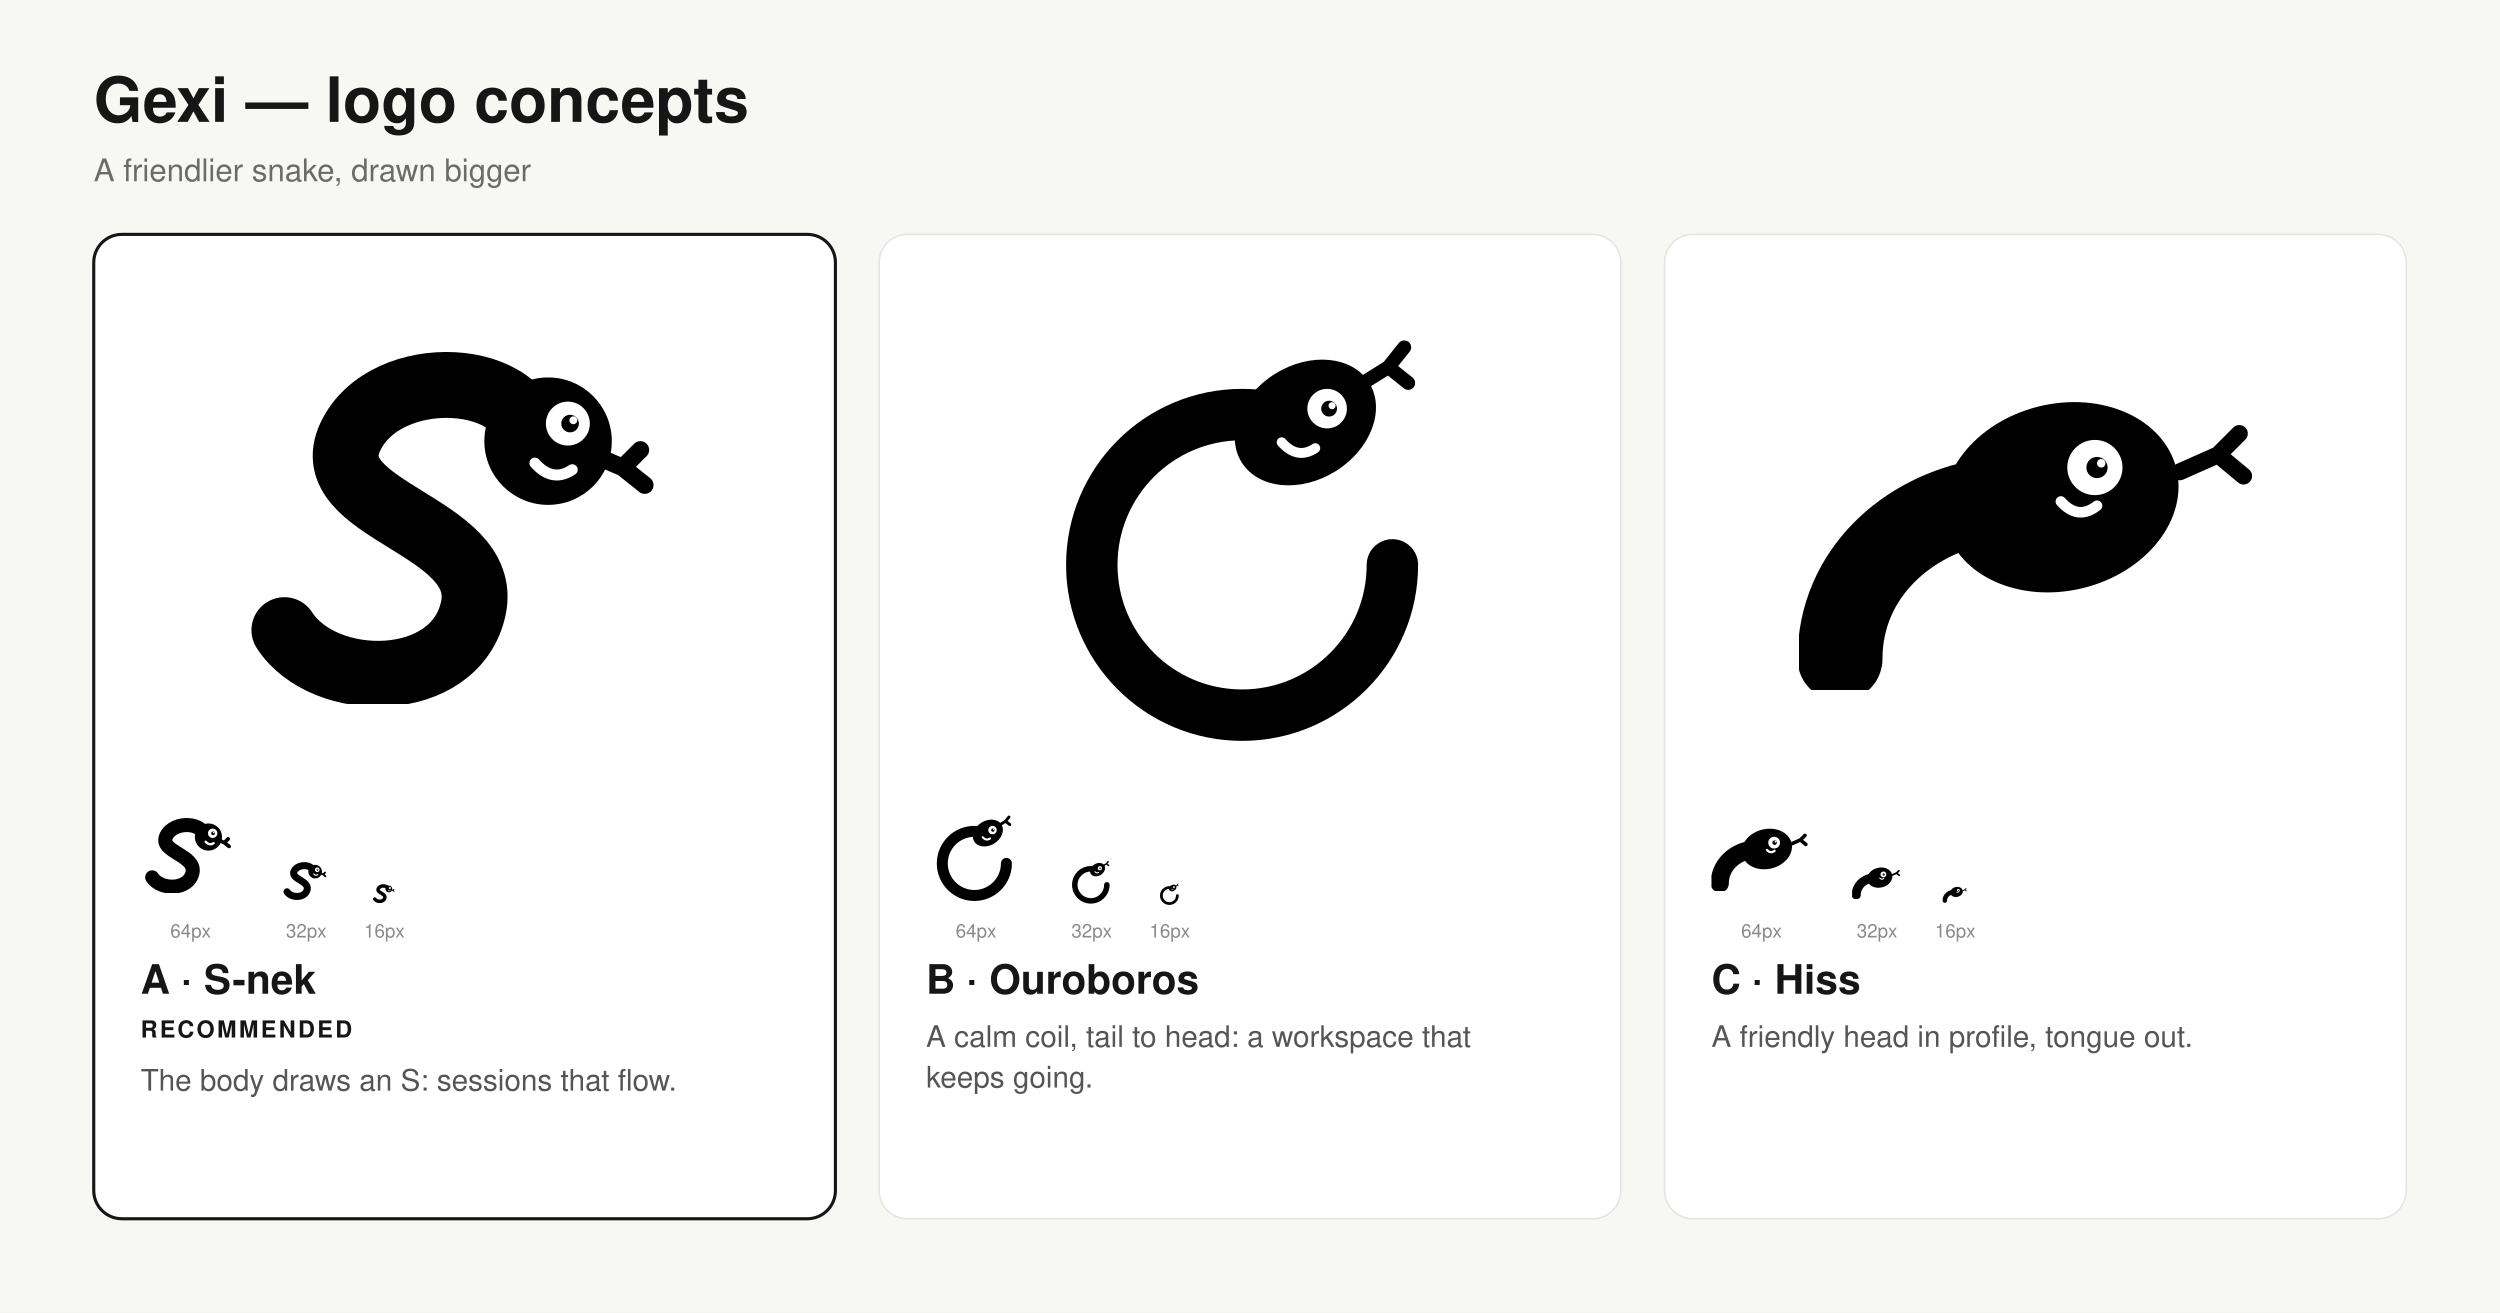
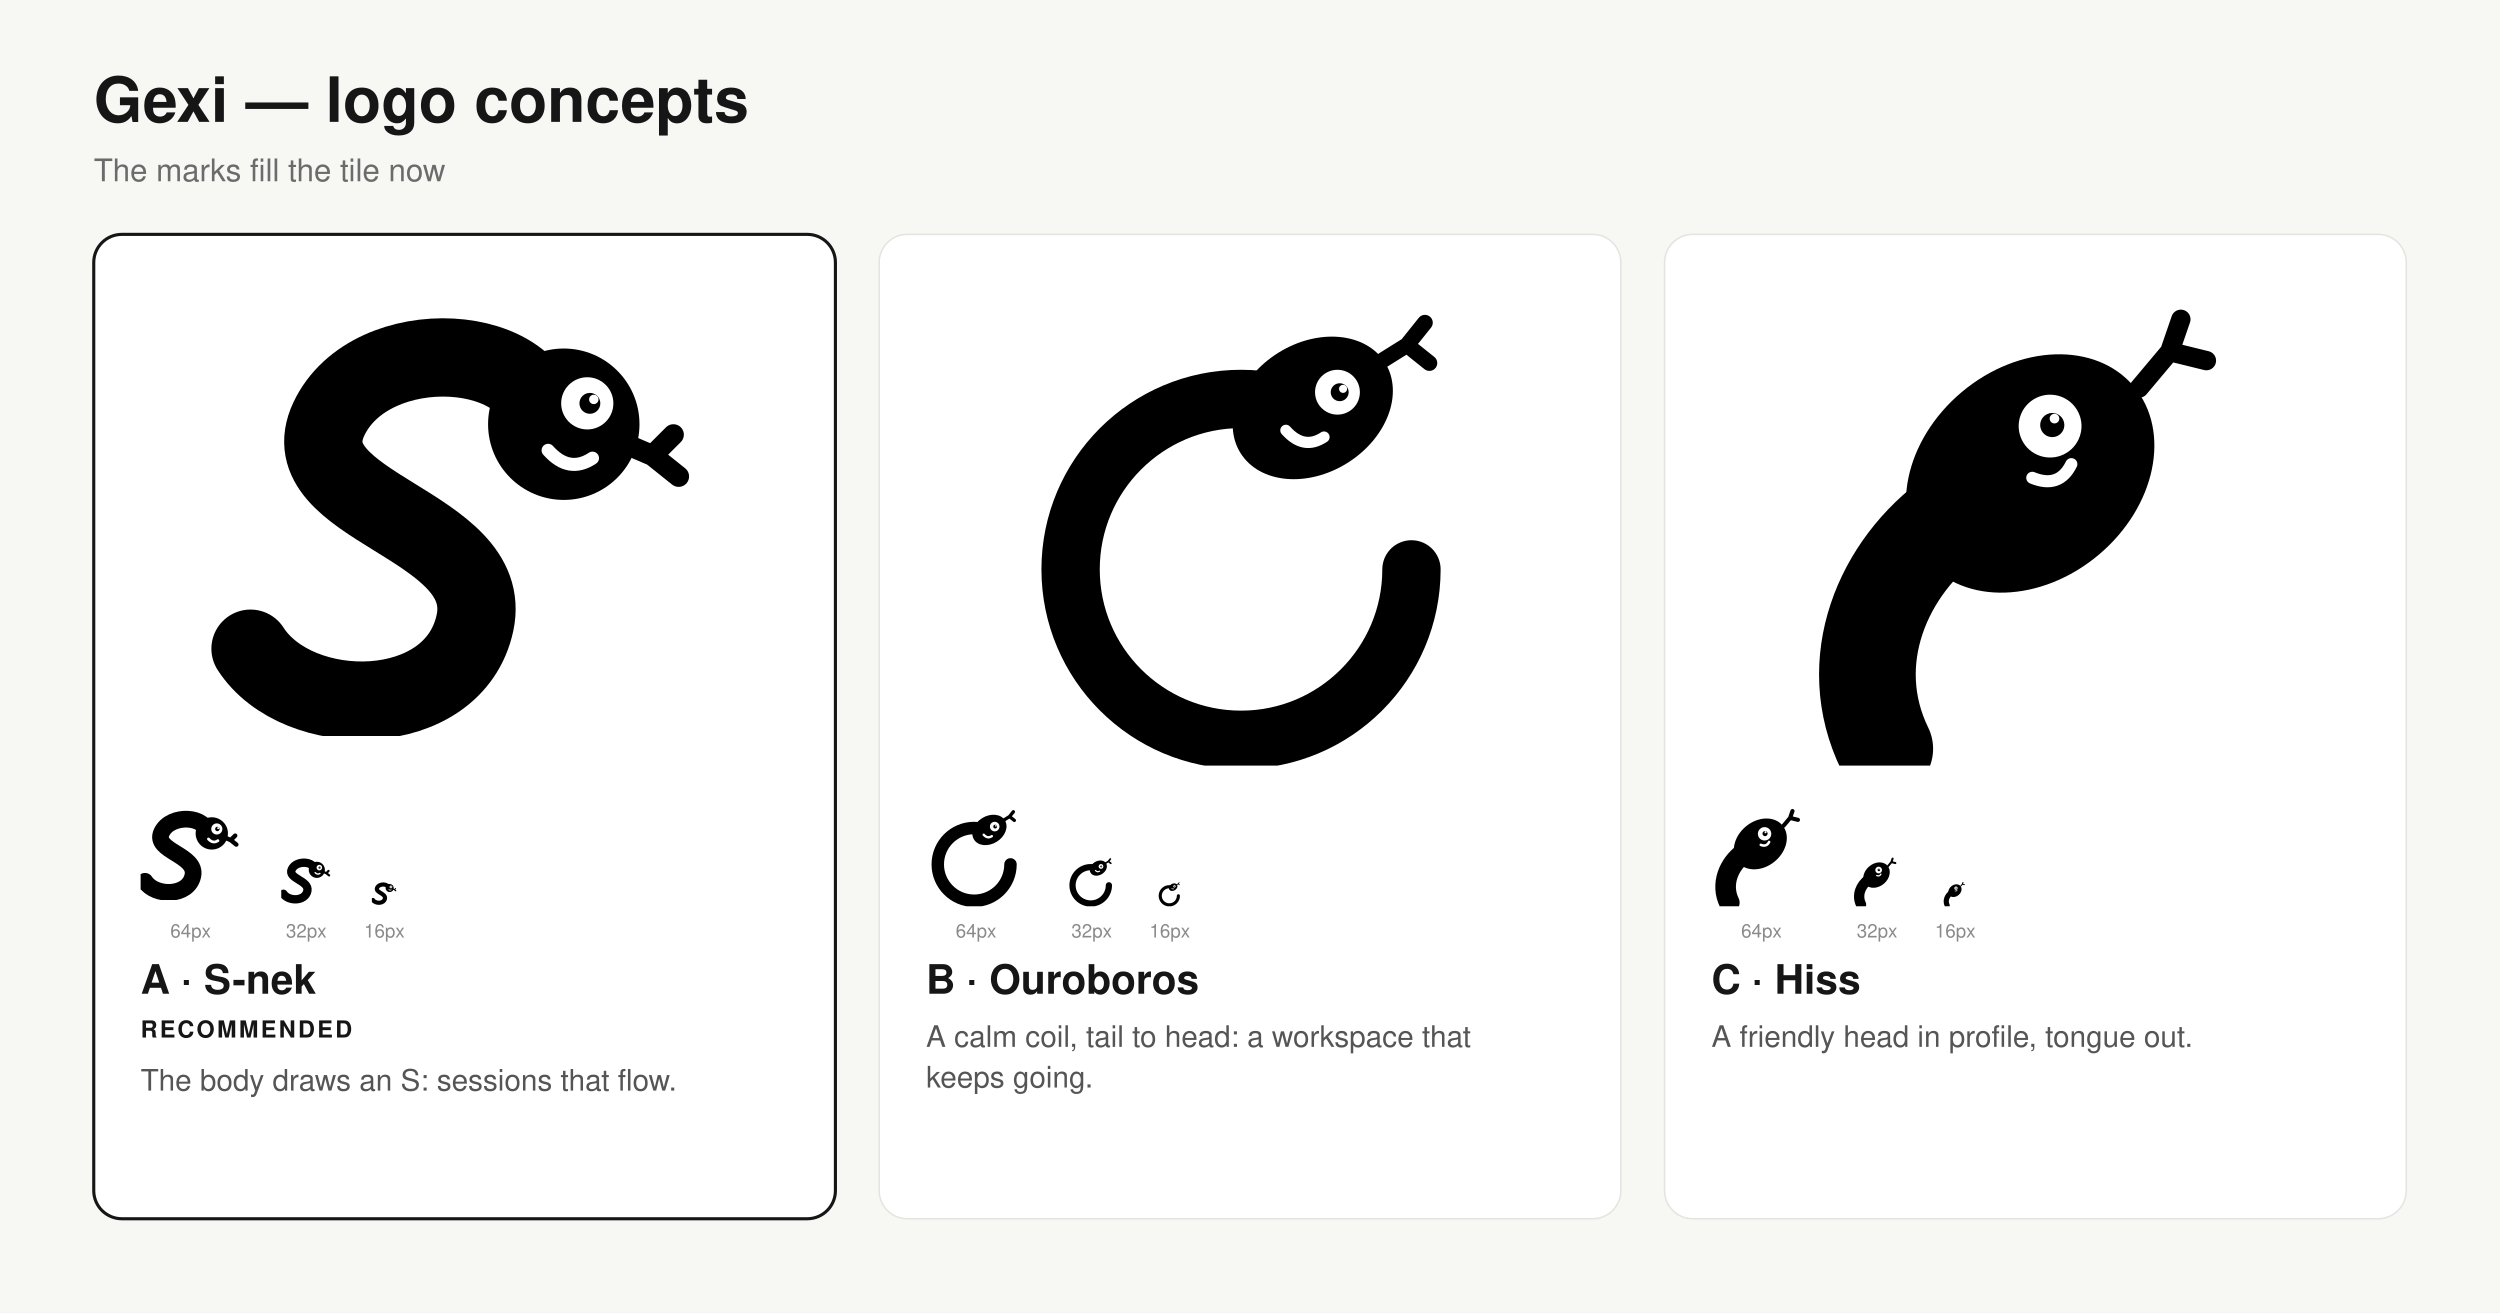
<svg xmlns="http://www.w3.org/2000/svg" width="1600" height="840" viewBox="0 0 1600 840">
  <defs>
    <filter id="grey">
      <feColorMatrix type="saturate" values="0" />
    </filter>
  </defs>
  <rect width="1600" height="840" fill="#f7f7f4" />
  <text x="60" y="78" font-family="system-ui,-apple-system,'Segoe UI',Helvetica,Arial,sans-serif" font-size="40" font-weight="700" fill="#161616">Gexi — logo concepts</text>
-   <text x="60" y="116" font-family="system-ui,-apple-system,'Segoe UI',Helvetica,Arial,sans-serif" font-size="20" fill="#6b6b6b">A friendlier snake, drawn bigger</text>
+   <text x="60" y="116" font-family="system-ui,-apple-system,'Segoe UI',Helvetica,Arial,sans-serif" font-size="20" fill="#6b6b6b">The marks fill the tile now</text>
  <rect x="60" y="150" width="474.667" height="630" rx="18" fill="#fff" stroke="#161616" stroke-width="2" />
  <g filter="url(#grey)">
    <svg viewBox="0 0 256 256" x="90" y="190" width="414.667" height="300" preserveAspectRatio="xMidYMid meet">
-       <g transform="translate(128 128) scale(1.2) translate(-128 -128)">
-         <g transform="translate(-28 15)">
-           <path d="M186 74 C 186 40, 120 36, 104 70 C 88 104, 168 110, 160 148 C 152 186, 92 186, 74 158" fill="none" stroke="#000000" stroke-width="30" stroke-linecap="round" />
-           <circle cx="194" cy="72" r="29" fill="#000000" />
-           <circle cx="203" cy="64" r="10" fill="#ffffff" />
-           <circle cx="204" cy="64" r="4" fill="#000000" />
-           <circle cx="205.5" cy="62.5" r="1.8" fill="#ffffff" />
-           <path d="M188 82 Q 196 91 205 85" fill="none" stroke="#ffffff" stroke-width="5" stroke-linecap="round" />
-           <path d="M214 78 L 228 84 M 228 84 L 236 76 M 228 84 L 238 92" fill="none" stroke="#000000" stroke-width="8" stroke-linecap="round" />
+       <g transform="translate(128 128) scale(1.08) translate(-128 -128)">
+         <g transform="translate(128 128) scale(1.10) translate(-128 -128)">
+           <g transform="translate(128 128) scale(1.2) translate(-128 -128)">
+             <g transform="translate(-28 15)">
+               <path d="M186 74 C 186 40, 120 36, 104 70 C 88 104, 168 110, 160 148 C 152 186, 92 186, 74 158" fill="none" stroke="#000000" stroke-width="30" stroke-linecap="round" />
+               <circle cx="194" cy="72" r="29" fill="#000000" />
+               <circle cx="203" cy="64" r="10" fill="#ffffff" />
+               <circle cx="204" cy="64" r="4" fill="#000000" />
+               <circle cx="205.5" cy="62.5" r="1.8" fill="#ffffff" />
+               <path d="M188 82 Q 196 91 205 85" fill="none" stroke="#ffffff" stroke-width="5" stroke-linecap="round" />
+               <path d="M214 78 L 228 84 M 228 84 L 236 76 M 228 84 L 238 92" fill="none" stroke="#000000" stroke-width="8" stroke-linecap="round" />
+             </g>
+           </g>
        </g>
      </g>
    </svg>
  </g>
  <g filter="url(#grey)">
    <svg viewBox="0 0 256 256" x="90" y="516" width="64" height="64" preserveAspectRatio="xMidYMid meet">
-       <g transform="translate(128 128) scale(1.2) translate(-128 -128)">
-         <g transform="translate(-28 15)">
-           <path d="M186 74 C 186 40, 120 36, 104 70 C 88 104, 168 110, 160 148 C 152 186, 92 186, 74 158" fill="none" stroke="#000000" stroke-width="30" stroke-linecap="round" />
-           <circle cx="194" cy="72" r="29" fill="#000000" />
-           <circle cx="203" cy="64" r="10" fill="#ffffff" />
-           <circle cx="204" cy="64" r="4" fill="#000000" />
-           <circle cx="205.5" cy="62.5" r="1.8" fill="#ffffff" />
-           <path d="M188 82 Q 196 91 205 85" fill="none" stroke="#ffffff" stroke-width="5" stroke-linecap="round" />
-           <path d="M214 78 L 228 84 M 228 84 L 236 76 M 228 84 L 238 92" fill="none" stroke="#000000" stroke-width="8" stroke-linecap="round" />
+       <g transform="translate(128 128) scale(1.08) translate(-128 -128)">
+         <g transform="translate(128 128) scale(1.10) translate(-128 -128)">
+           <g transform="translate(128 128) scale(1.2) translate(-128 -128)">
+             <g transform="translate(-28 15)">
+               <path d="M186 74 C 186 40, 120 36, 104 70 C 88 104, 168 110, 160 148 C 152 186, 92 186, 74 158" fill="none" stroke="#000000" stroke-width="30" stroke-linecap="round" />
+               <circle cx="194" cy="72" r="29" fill="#000000" />
+               <circle cx="203" cy="64" r="10" fill="#ffffff" />
+               <circle cx="204" cy="64" r="4" fill="#000000" />
+               <circle cx="205.5" cy="62.5" r="1.8" fill="#ffffff" />
+               <path d="M188 82 Q 196 91 205 85" fill="none" stroke="#ffffff" stroke-width="5" stroke-linecap="round" />
+               <path d="M214 78 L 228 84 M 228 84 L 236 76 M 228 84 L 238 92" fill="none" stroke="#000000" stroke-width="8" stroke-linecap="round" />
+             </g>
+           </g>
        </g>
      </g>
    </svg>
  </g>
  <text x="122" y="600" font-family="system-ui,-apple-system,'Segoe UI',Helvetica,Arial,sans-serif" font-size="12" fill="#8a8a8a" text-anchor="middle">64px</text>
  <g filter="url(#grey)">
    <svg viewBox="0 0 256 256" x="180" y="548" width="32" height="32" preserveAspectRatio="xMidYMid meet">
-       <g transform="translate(128 128) scale(1.2) translate(-128 -128)">
-         <g transform="translate(-28 15)">
-           <path d="M186 74 C 186 40, 120 36, 104 70 C 88 104, 168 110, 160 148 C 152 186, 92 186, 74 158" fill="none" stroke="#000000" stroke-width="30" stroke-linecap="round" />
-           <circle cx="194" cy="72" r="29" fill="#000000" />
-           <circle cx="203" cy="64" r="10" fill="#ffffff" />
-           <circle cx="204" cy="64" r="4" fill="#000000" />
-           <circle cx="205.5" cy="62.5" r="1.8" fill="#ffffff" />
-           <path d="M188 82 Q 196 91 205 85" fill="none" stroke="#ffffff" stroke-width="5" stroke-linecap="round" />
-           <path d="M214 78 L 228 84 M 228 84 L 236 76 M 228 84 L 238 92" fill="none" stroke="#000000" stroke-width="8" stroke-linecap="round" />
+       <g transform="translate(128 128) scale(1.08) translate(-128 -128)">
+         <g transform="translate(128 128) scale(1.10) translate(-128 -128)">
+           <g transform="translate(128 128) scale(1.2) translate(-128 -128)">
+             <g transform="translate(-28 15)">
+               <path d="M186 74 C 186 40, 120 36, 104 70 C 88 104, 168 110, 160 148 C 152 186, 92 186, 74 158" fill="none" stroke="#000000" stroke-width="30" stroke-linecap="round" />
+               <circle cx="194" cy="72" r="29" fill="#000000" />
+               <circle cx="203" cy="64" r="10" fill="#ffffff" />
+               <circle cx="204" cy="64" r="4" fill="#000000" />
+               <circle cx="205.5" cy="62.5" r="1.8" fill="#ffffff" />
+               <path d="M188 82 Q 196 91 205 85" fill="none" stroke="#ffffff" stroke-width="5" stroke-linecap="round" />
+               <path d="M214 78 L 228 84 M 228 84 L 236 76 M 228 84 L 238 92" fill="none" stroke="#000000" stroke-width="8" stroke-linecap="round" />
+             </g>
+           </g>
        </g>
      </g>
    </svg>
  </g>
  <text x="196" y="600" font-family="system-ui,-apple-system,'Segoe UI',Helvetica,Arial,sans-serif" font-size="12" fill="#8a8a8a" text-anchor="middle">32px</text>
  <g filter="url(#grey)">
    <svg viewBox="0 0 256 256" x="238" y="564" width="16" height="16" preserveAspectRatio="xMidYMid meet">
-       <g transform="translate(128 128) scale(1.2) translate(-128 -128)">
-         <g transform="translate(-28 15)">
-           <path d="M186 74 C 186 40, 120 36, 104 70 C 88 104, 168 110, 160 148 C 152 186, 92 186, 74 158" fill="none" stroke="#000000" stroke-width="30" stroke-linecap="round" />
-           <circle cx="194" cy="72" r="29" fill="#000000" />
-           <circle cx="203" cy="64" r="10" fill="#ffffff" />
-           <circle cx="204" cy="64" r="4" fill="#000000" />
-           <circle cx="205.5" cy="62.5" r="1.8" fill="#ffffff" />
-           <path d="M188 82 Q 196 91 205 85" fill="none" stroke="#ffffff" stroke-width="5" stroke-linecap="round" />
-           <path d="M214 78 L 228 84 M 228 84 L 236 76 M 228 84 L 238 92" fill="none" stroke="#000000" stroke-width="8" stroke-linecap="round" />
+       <g transform="translate(128 128) scale(1.08) translate(-128 -128)">
+         <g transform="translate(128 128) scale(1.10) translate(-128 -128)">
+           <g transform="translate(128 128) scale(1.2) translate(-128 -128)">
+             <g transform="translate(-28 15)">
+               <path d="M186 74 C 186 40, 120 36, 104 70 C 88 104, 168 110, 160 148 C 152 186, 92 186, 74 158" fill="none" stroke="#000000" stroke-width="30" stroke-linecap="round" />
+               <circle cx="194" cy="72" r="29" fill="#000000" />
+               <circle cx="203" cy="64" r="10" fill="#ffffff" />
+               <circle cx="204" cy="64" r="4" fill="#000000" />
+               <circle cx="205.5" cy="62.5" r="1.8" fill="#ffffff" />
+               <path d="M188 82 Q 196 91 205 85" fill="none" stroke="#ffffff" stroke-width="5" stroke-linecap="round" />
+               <path d="M214 78 L 228 84 M 228 84 L 236 76 M 228 84 L 238 92" fill="none" stroke="#000000" stroke-width="8" stroke-linecap="round" />
+             </g>
+           </g>
        </g>
      </g>
    </svg>
  </g>
  <text x="246" y="600" font-family="system-ui,-apple-system,'Segoe UI',Helvetica,Arial,sans-serif" font-size="12" fill="#8a8a8a" text-anchor="middle">16px</text>
  <text x="90.0" y="636" font-family="system-ui,-apple-system,'Segoe UI',Helvetica,Arial,sans-serif" font-size="26" font-weight="700" fill="#161616">A · S-nek</text>
  <text x="90.0" y="664" font-family="system-ui,-apple-system,'Segoe UI',Helvetica,Arial,sans-serif" font-size="15" font-weight="700" fill="#161616" letter-spacing="1.5">RECOMMENDED</text>
  <text x="90.0" y="698" font-family="system-ui,-apple-system,'Segoe UI',Helvetica,Arial,sans-serif" font-size="19" fill="#555">The body draws an S: sessions that flow.</text>
  <rect x="562.667" y="150" width="474.667" height="630" rx="18" fill="#fff" stroke="#e4e4e0" stroke-width="1" />
  <g filter="url(#grey)">
    <svg viewBox="0 0 256 256" x="592.667" y="190" width="414.667" height="300" preserveAspectRatio="xMidYMid meet">
      <g transform="translate(128 128) scale(1.08) translate(-128 -128)">
-         <g transform="translate(-4 11)">
-           <circle cx="128" cy="134" r="76" fill="none" stroke="#000000" stroke-width="26" stroke-dasharray="392 86" stroke-linecap="round" />
-           <ellipse cx="160" cy="62" rx="38" ry="29" transform="rotate(-32 160 62)" fill="#000000" />
-           <circle cx="171" cy="55" r="10" fill="#ffffff" />
-           <circle cx="172" cy="55" r="4" fill="#000000" />
-           <circle cx="173.5" cy="53.5" r="1.8" fill="#ffffff" />
-           <path d="M148 72 Q 156 81 165 75" fill="none" stroke="#ffffff" stroke-width="5" stroke-linecap="round" />
-           <path d="M186 44 L 202 34 M 202 34 L 210 24 M 202 34 L 212 42" fill="none" stroke="#000000" stroke-width="7" stroke-linecap="round" />
+         <g transform="translate(128 128) scale(1.05) translate(-128 -128)">
+           <g transform="translate(128 128) scale(1.08) translate(-128 -128)">
+             <g transform="translate(-4 11)">
+               <circle cx="128" cy="134" r="76" fill="none" stroke="#000000" stroke-width="26" stroke-dasharray="392 86" stroke-linecap="round" />
+               <ellipse cx="160" cy="62" rx="38" ry="29" transform="rotate(-32 160 62)" fill="#000000" />
+               <circle cx="171" cy="55" r="10" fill="#ffffff" />
+               <circle cx="172" cy="55" r="4" fill="#000000" />
+               <circle cx="173.5" cy="53.5" r="1.8" fill="#ffffff" />
+               <path d="M148 72 Q 156 81 165 75" fill="none" stroke="#ffffff" stroke-width="5" stroke-linecap="round" />
+               <path d="M186 44 L 202 34 M 202 34 L 210 24 M 202 34 L 212 42" fill="none" stroke="#000000" stroke-width="7" stroke-linecap="round" />
+             </g>
+           </g>
        </g>
      </g>
    </svg>
  </g>
  <g filter="url(#grey)">
    <svg viewBox="0 0 256 256" x="592.667" y="516" width="64" height="64" preserveAspectRatio="xMidYMid meet">
      <g transform="translate(128 128) scale(1.08) translate(-128 -128)">
-         <g transform="translate(-4 11)">
-           <circle cx="128" cy="134" r="76" fill="none" stroke="#000000" stroke-width="26" stroke-dasharray="392 86" stroke-linecap="round" />
-           <ellipse cx="160" cy="62" rx="38" ry="29" transform="rotate(-32 160 62)" fill="#000000" />
-           <circle cx="171" cy="55" r="10" fill="#ffffff" />
-           <circle cx="172" cy="55" r="4" fill="#000000" />
-           <circle cx="173.5" cy="53.5" r="1.8" fill="#ffffff" />
-           <path d="M148 72 Q 156 81 165 75" fill="none" stroke="#ffffff" stroke-width="5" stroke-linecap="round" />
-           <path d="M186 44 L 202 34 M 202 34 L 210 24 M 202 34 L 212 42" fill="none" stroke="#000000" stroke-width="7" stroke-linecap="round" />
+         <g transform="translate(128 128) scale(1.05) translate(-128 -128)">
+           <g transform="translate(128 128) scale(1.08) translate(-128 -128)">
+             <g transform="translate(-4 11)">
+               <circle cx="128" cy="134" r="76" fill="none" stroke="#000000" stroke-width="26" stroke-dasharray="392 86" stroke-linecap="round" />
+               <ellipse cx="160" cy="62" rx="38" ry="29" transform="rotate(-32 160 62)" fill="#000000" />
+               <circle cx="171" cy="55" r="10" fill="#ffffff" />
+               <circle cx="172" cy="55" r="4" fill="#000000" />
+               <circle cx="173.5" cy="53.5" r="1.8" fill="#ffffff" />
+               <path d="M148 72 Q 156 81 165 75" fill="none" stroke="#ffffff" stroke-width="5" stroke-linecap="round" />
+               <path d="M186 44 L 202 34 M 202 34 L 210 24 M 202 34 L 212 42" fill="none" stroke="#000000" stroke-width="7" stroke-linecap="round" />
+             </g>
+           </g>
        </g>
      </g>
    </svg>
  </g>
  <text x="624.667" y="600" font-family="system-ui,-apple-system,'Segoe UI',Helvetica,Arial,sans-serif" font-size="12" fill="#8a8a8a" text-anchor="middle">64px</text>
  <g filter="url(#grey)">
    <svg viewBox="0 0 256 256" x="682.667" y="548" width="32" height="32" preserveAspectRatio="xMidYMid meet">
      <g transform="translate(128 128) scale(1.08) translate(-128 -128)">
-         <g transform="translate(-4 11)">
-           <circle cx="128" cy="134" r="76" fill="none" stroke="#000000" stroke-width="26" stroke-dasharray="392 86" stroke-linecap="round" />
-           <ellipse cx="160" cy="62" rx="38" ry="29" transform="rotate(-32 160 62)" fill="#000000" />
-           <circle cx="171" cy="55" r="10" fill="#ffffff" />
-           <circle cx="172" cy="55" r="4" fill="#000000" />
-           <circle cx="173.5" cy="53.5" r="1.8" fill="#ffffff" />
-           <path d="M148 72 Q 156 81 165 75" fill="none" stroke="#ffffff" stroke-width="5" stroke-linecap="round" />
-           <path d="M186 44 L 202 34 M 202 34 L 210 24 M 202 34 L 212 42" fill="none" stroke="#000000" stroke-width="7" stroke-linecap="round" />
+         <g transform="translate(128 128) scale(1.05) translate(-128 -128)">
+           <g transform="translate(128 128) scale(1.08) translate(-128 -128)">
+             <g transform="translate(-4 11)">
+               <circle cx="128" cy="134" r="76" fill="none" stroke="#000000" stroke-width="26" stroke-dasharray="392 86" stroke-linecap="round" />
+               <ellipse cx="160" cy="62" rx="38" ry="29" transform="rotate(-32 160 62)" fill="#000000" />
+               <circle cx="171" cy="55" r="10" fill="#ffffff" />
+               <circle cx="172" cy="55" r="4" fill="#000000" />
+               <circle cx="173.5" cy="53.5" r="1.8" fill="#ffffff" />
+               <path d="M148 72 Q 156 81 165 75" fill="none" stroke="#ffffff" stroke-width="5" stroke-linecap="round" />
+               <path d="M186 44 L 202 34 M 202 34 L 210 24 M 202 34 L 212 42" fill="none" stroke="#000000" stroke-width="7" stroke-linecap="round" />
+             </g>
+           </g>
        </g>
      </g>
    </svg>
  </g>
  <text x="698.667" y="600" font-family="system-ui,-apple-system,'Segoe UI',Helvetica,Arial,sans-serif" font-size="12" fill="#8a8a8a" text-anchor="middle">32px</text>
  <g filter="url(#grey)">
    <svg viewBox="0 0 256 256" x="740.667" y="564" width="16" height="16" preserveAspectRatio="xMidYMid meet">
      <g transform="translate(128 128) scale(1.08) translate(-128 -128)">
-         <g transform="translate(-4 11)">
-           <circle cx="128" cy="134" r="76" fill="none" stroke="#000000" stroke-width="26" stroke-dasharray="392 86" stroke-linecap="round" />
-           <ellipse cx="160" cy="62" rx="38" ry="29" transform="rotate(-32 160 62)" fill="#000000" />
-           <circle cx="171" cy="55" r="10" fill="#ffffff" />
-           <circle cx="172" cy="55" r="4" fill="#000000" />
-           <circle cx="173.5" cy="53.5" r="1.8" fill="#ffffff" />
-           <path d="M148 72 Q 156 81 165 75" fill="none" stroke="#ffffff" stroke-width="5" stroke-linecap="round" />
-           <path d="M186 44 L 202 34 M 202 34 L 210 24 M 202 34 L 212 42" fill="none" stroke="#000000" stroke-width="7" stroke-linecap="round" />
+         <g transform="translate(128 128) scale(1.05) translate(-128 -128)">
+           <g transform="translate(128 128) scale(1.08) translate(-128 -128)">
+             <g transform="translate(-4 11)">
+               <circle cx="128" cy="134" r="76" fill="none" stroke="#000000" stroke-width="26" stroke-dasharray="392 86" stroke-linecap="round" />
+               <ellipse cx="160" cy="62" rx="38" ry="29" transform="rotate(-32 160 62)" fill="#000000" />
+               <circle cx="171" cy="55" r="10" fill="#ffffff" />
+               <circle cx="172" cy="55" r="4" fill="#000000" />
+               <circle cx="173.5" cy="53.5" r="1.8" fill="#ffffff" />
+               <path d="M148 72 Q 156 81 165 75" fill="none" stroke="#ffffff" stroke-width="5" stroke-linecap="round" />
+               <path d="M186 44 L 202 34 M 202 34 L 210 24 M 202 34 L 212 42" fill="none" stroke="#000000" stroke-width="7" stroke-linecap="round" />
+             </g>
+           </g>
        </g>
      </g>
    </svg>
  </g>
  <text x="748.667" y="600" font-family="system-ui,-apple-system,'Segoe UI',Helvetica,Arial,sans-serif" font-size="12" fill="#8a8a8a" text-anchor="middle">16px</text>
  <text x="592.667" y="636" font-family="system-ui,-apple-system,'Segoe UI',Helvetica,Arial,sans-serif" font-size="26" font-weight="700" fill="#161616">B · Ouroboros</text>
  <text x="592.667" y="670" font-family="system-ui,-apple-system,'Segoe UI',Helvetica,Arial,sans-serif" font-size="19" fill="#555">A calm coil, tail to head: a workspace that</text>
  <text x="592.667" y="696" font-family="system-ui,-apple-system,'Segoe UI',Helvetica,Arial,sans-serif" font-size="19" fill="#555">keeps going.</text>
  <rect x="1065.33" y="150" width="474.667" height="630" rx="18" fill="#fff" stroke="#e4e4e0" stroke-width="1" />
  <g filter="url(#grey)">
    <svg viewBox="0 0 256 256" x="1095.33" y="190" width="414.667" height="300" preserveAspectRatio="xMidYMid meet">
-       <g transform="translate(128 128) scale(1.16) translate(-128 -128)">
-         <g transform="translate(0 8)">
+       <g transform="translate(-9 -8)">
+         <g transform="translate(128 128) rotate(-26) scale(1.32) translate(-128 -118)">
          <path d="M36 180 C 36 140, 68 112, 104 106" fill="none" stroke="#000000" stroke-width="40" stroke-linecap="round" />
          <ellipse cx="140" cy="104" rx="56" ry="44" transform="rotate(-14 140 104)" fill="#000000" />
          <circle cx="156" cy="90" r="13" fill="#ffffff" />
          <circle cx="157" cy="90" r="5" fill="#000000" />
          <circle cx="159" cy="88" r="2" fill="#ffffff" />
          <path d="M140 106 Q 148 115 157 108" fill="none" stroke="#ffffff" stroke-width="5" stroke-linecap="round" />
          <path d="M196 92 L 214 84 M 214 84 L 224 74 M 214 84 L 226 94" fill="none" stroke="#000000" stroke-width="8" stroke-linecap="round" />
        </g>
      </g>
    </svg>
  </g>
  <g filter="url(#grey)">
    <svg viewBox="0 0 256 256" x="1095.33" y="516" width="64" height="64" preserveAspectRatio="xMidYMid meet">
-       <g transform="translate(128 128) scale(1.16) translate(-128 -128)">
-         <g transform="translate(0 8)">
+       <g transform="translate(-9 -8)">
+         <g transform="translate(128 128) rotate(-26) scale(1.32) translate(-128 -118)">
          <path d="M36 180 C 36 140, 68 112, 104 106" fill="none" stroke="#000000" stroke-width="40" stroke-linecap="round" />
          <ellipse cx="140" cy="104" rx="56" ry="44" transform="rotate(-14 140 104)" fill="#000000" />
          <circle cx="156" cy="90" r="13" fill="#ffffff" />
          <circle cx="157" cy="90" r="5" fill="#000000" />
          <circle cx="159" cy="88" r="2" fill="#ffffff" />
          <path d="M140 106 Q 148 115 157 108" fill="none" stroke="#ffffff" stroke-width="5" stroke-linecap="round" />
          <path d="M196 92 L 214 84 M 214 84 L 224 74 M 214 84 L 226 94" fill="none" stroke="#000000" stroke-width="8" stroke-linecap="round" />
        </g>
      </g>
    </svg>
  </g>
  <text x="1127.33" y="600" font-family="system-ui,-apple-system,'Segoe UI',Helvetica,Arial,sans-serif" font-size="12" fill="#8a8a8a" text-anchor="middle">64px</text>
  <g filter="url(#grey)">
    <svg viewBox="0 0 256 256" x="1185.33" y="548" width="32" height="32" preserveAspectRatio="xMidYMid meet">
-       <g transform="translate(128 128) scale(1.16) translate(-128 -128)">
-         <g transform="translate(0 8)">
+       <g transform="translate(-9 -8)">
+         <g transform="translate(128 128) rotate(-26) scale(1.32) translate(-128 -118)">
          <path d="M36 180 C 36 140, 68 112, 104 106" fill="none" stroke="#000000" stroke-width="40" stroke-linecap="round" />
          <ellipse cx="140" cy="104" rx="56" ry="44" transform="rotate(-14 140 104)" fill="#000000" />
          <circle cx="156" cy="90" r="13" fill="#ffffff" />
          <circle cx="157" cy="90" r="5" fill="#000000" />
          <circle cx="159" cy="88" r="2" fill="#ffffff" />
          <path d="M140 106 Q 148 115 157 108" fill="none" stroke="#ffffff" stroke-width="5" stroke-linecap="round" />
          <path d="M196 92 L 214 84 M 214 84 L 224 74 M 214 84 L 226 94" fill="none" stroke="#000000" stroke-width="8" stroke-linecap="round" />
        </g>
      </g>
    </svg>
  </g>
  <text x="1201.33" y="600" font-family="system-ui,-apple-system,'Segoe UI',Helvetica,Arial,sans-serif" font-size="12" fill="#8a8a8a" text-anchor="middle">32px</text>
  <g filter="url(#grey)">
    <svg viewBox="0 0 256 256" x="1243.33" y="564" width="16" height="16" preserveAspectRatio="xMidYMid meet">
-       <g transform="translate(128 128) scale(1.16) translate(-128 -128)">
-         <g transform="translate(0 8)">
+       <g transform="translate(-9 -8)">
+         <g transform="translate(128 128) rotate(-26) scale(1.32) translate(-128 -118)">
          <path d="M36 180 C 36 140, 68 112, 104 106" fill="none" stroke="#000000" stroke-width="40" stroke-linecap="round" />
          <ellipse cx="140" cy="104" rx="56" ry="44" transform="rotate(-14 140 104)" fill="#000000" />
          <circle cx="156" cy="90" r="13" fill="#ffffff" />
          <circle cx="157" cy="90" r="5" fill="#000000" />
          <circle cx="159" cy="88" r="2" fill="#ffffff" />
          <path d="M140 106 Q 148 115 157 108" fill="none" stroke="#ffffff" stroke-width="5" stroke-linecap="round" />
          <path d="M196 92 L 214 84 M 214 84 L 224 74 M 214 84 L 226 94" fill="none" stroke="#000000" stroke-width="8" stroke-linecap="round" />
        </g>
      </g>
    </svg>
  </g>
  <text x="1251.33" y="600" font-family="system-ui,-apple-system,'Segoe UI',Helvetica,Arial,sans-serif" font-size="12" fill="#8a8a8a" text-anchor="middle">16px</text>
  <text x="1095.333" y="636" font-family="system-ui,-apple-system,'Segoe UI',Helvetica,Arial,sans-serif" font-size="26" font-weight="700" fill="#161616">C · Hiss</text>
  <text x="1095.333" y="670" font-family="system-ui,-apple-system,'Segoe UI',Helvetica,Arial,sans-serif" font-size="19" fill="#555">A friendly head in profile, tongue out.</text>
</svg>
